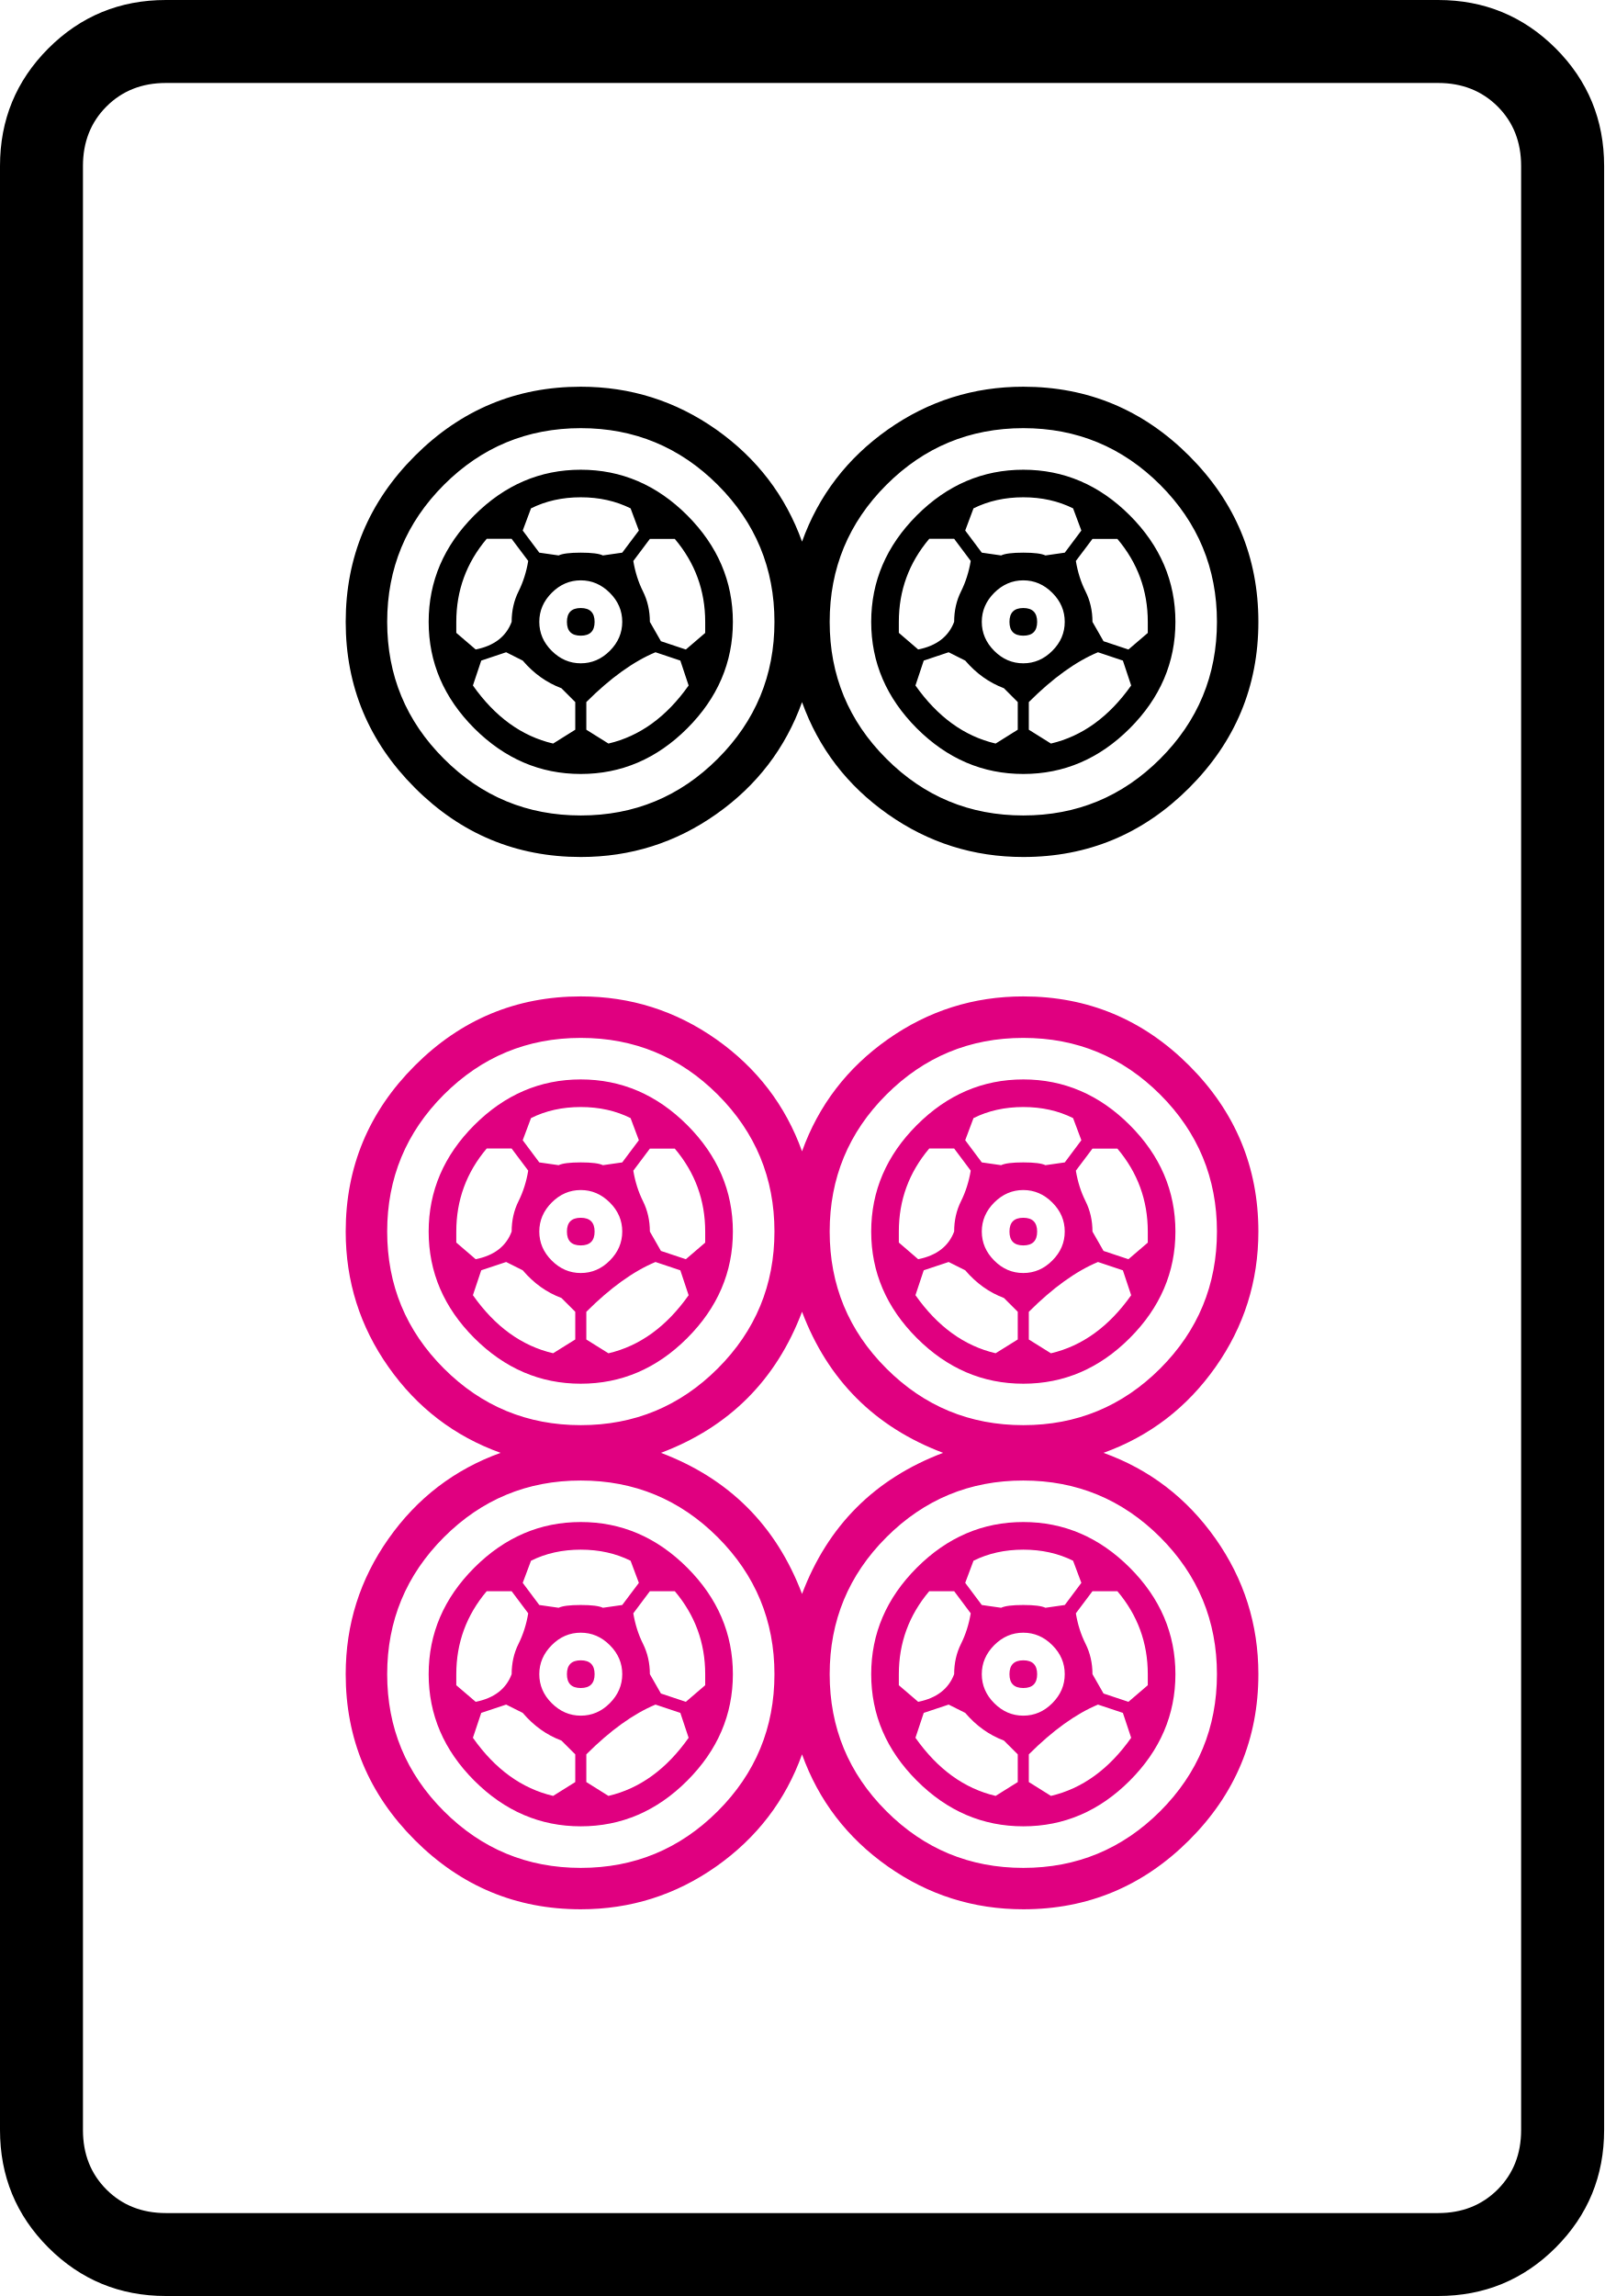
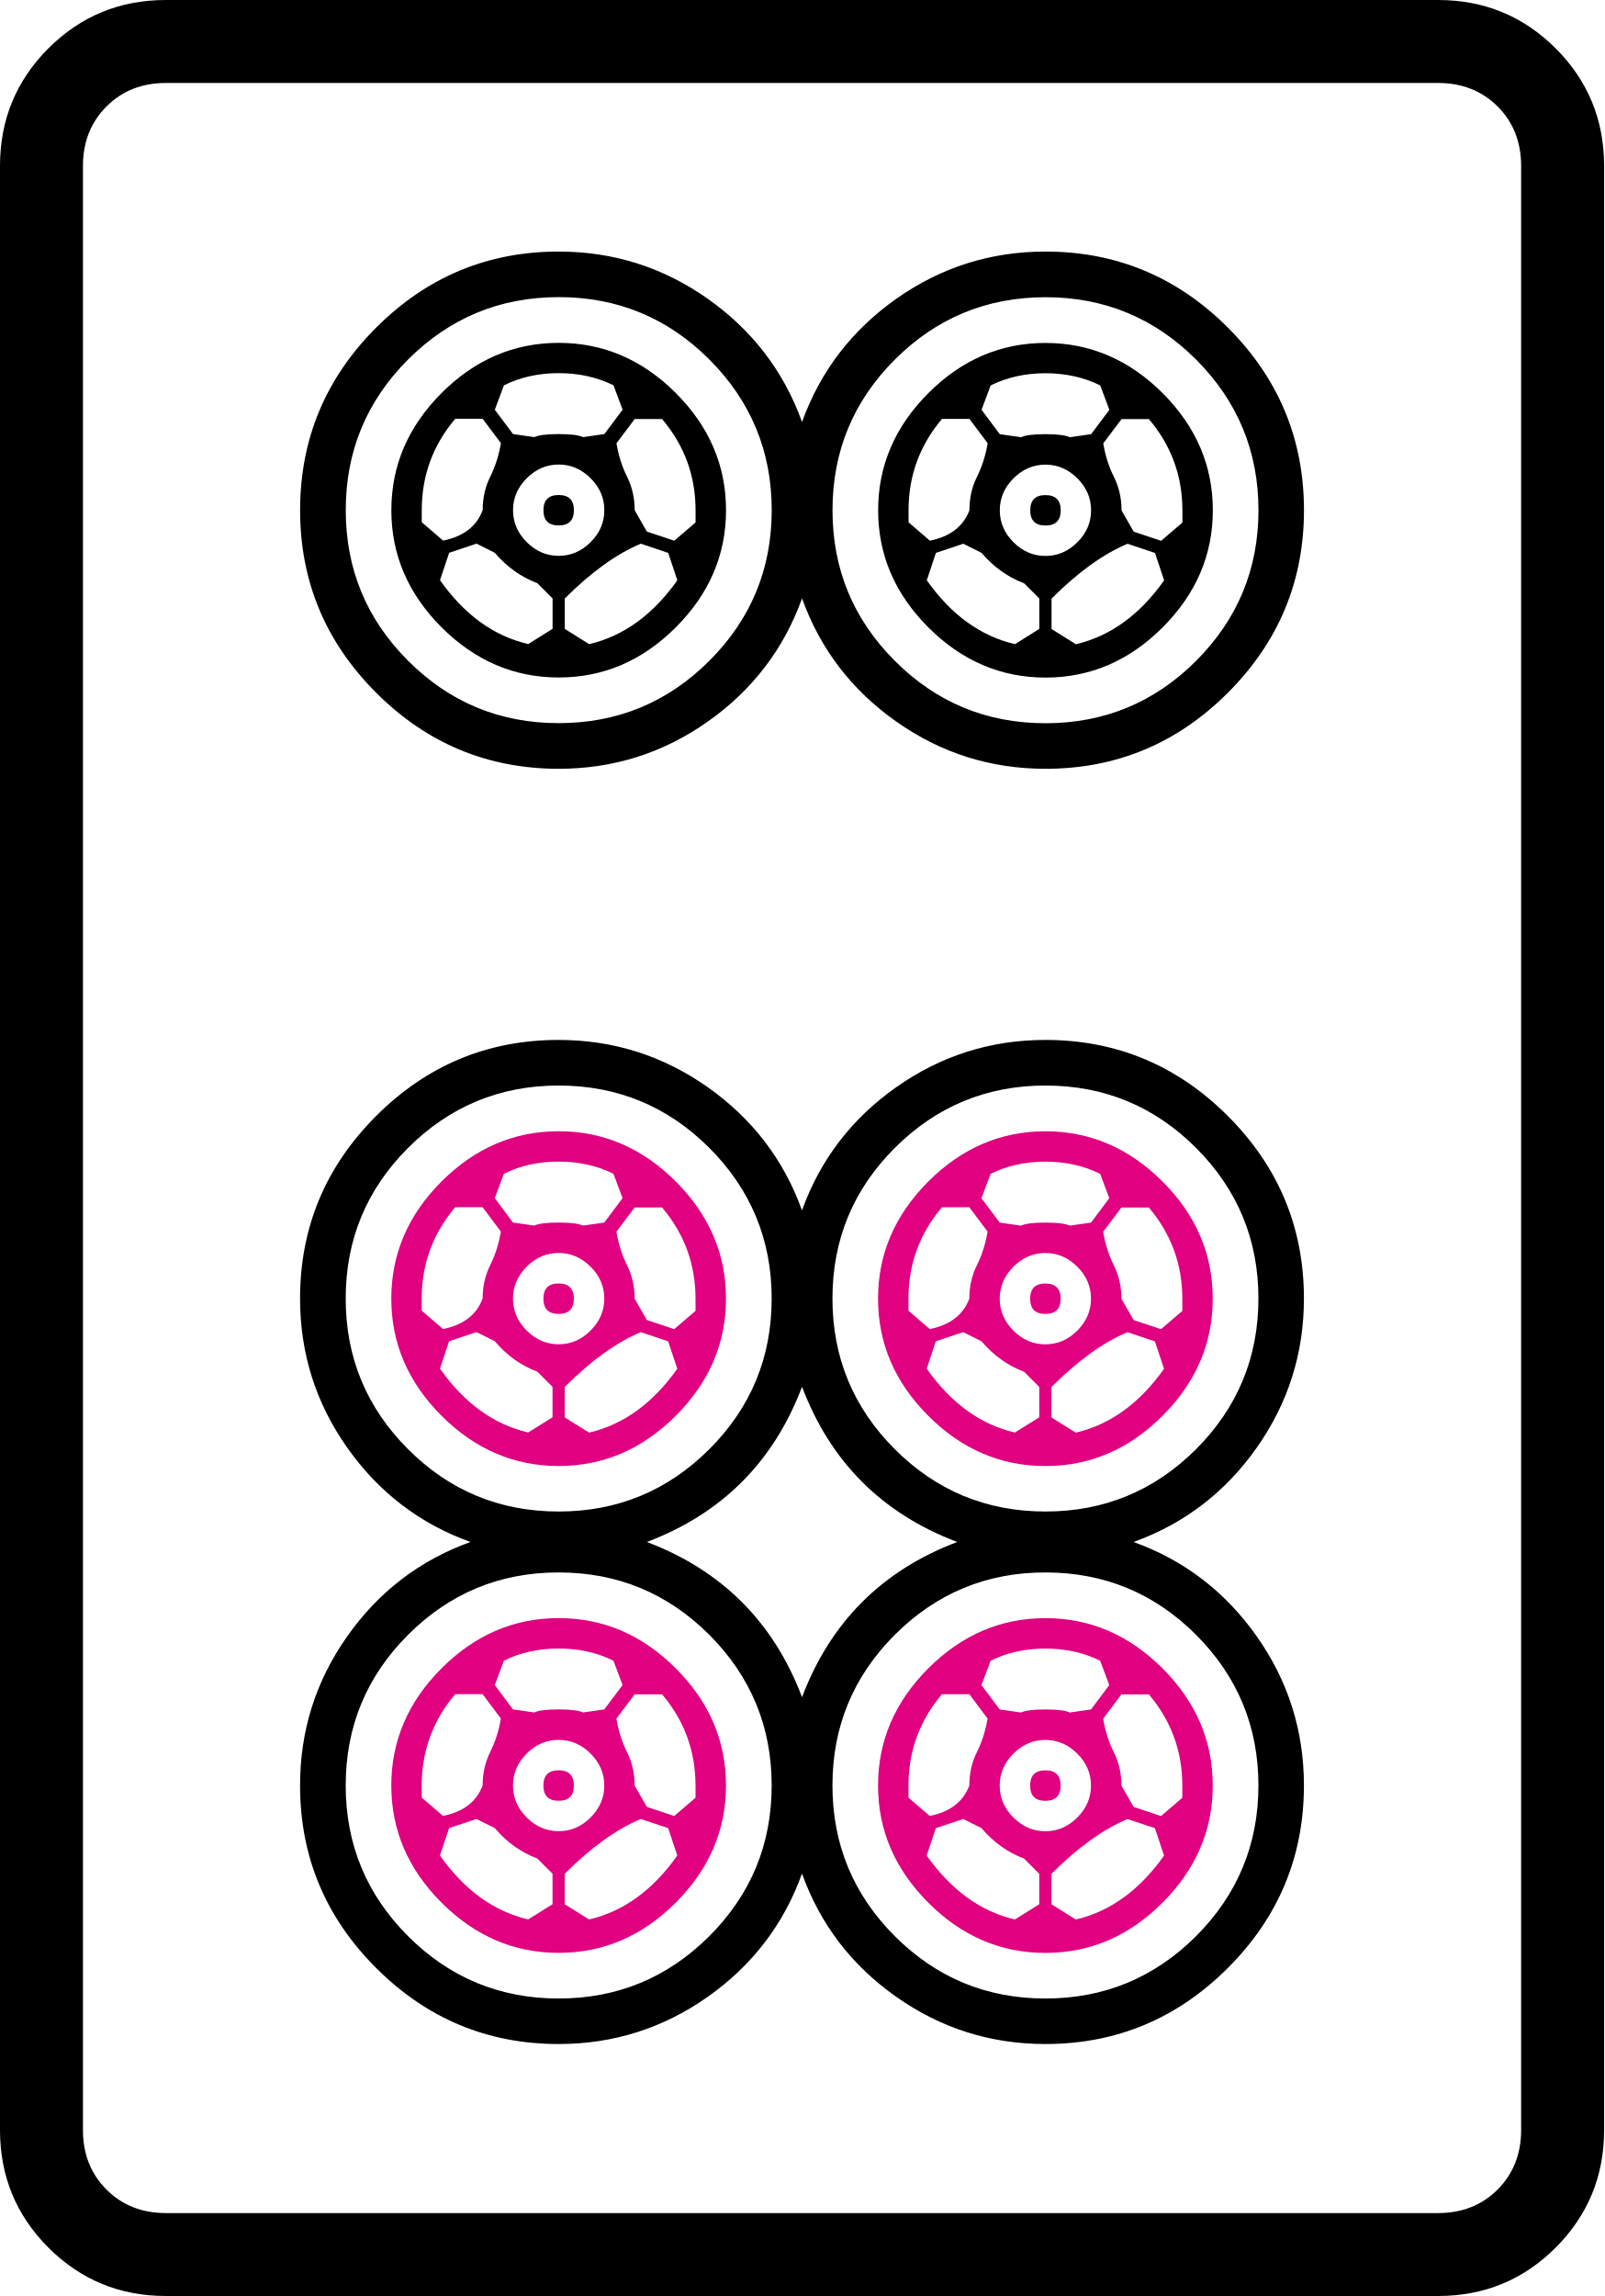
<svg xmlns="http://www.w3.org/2000/svg" version="1.1" id="图层_1" x="0px" y="0px" width="139.764" height="200" viewBox="0 0 139.764 200" enable-background="new 0 0 714 341" xml:space="preserve">
  <defs id="defs619" />
  <g transform="matrix(4.033234,0,0,4.033234,-837.8479,-611.5028)" id="g1702">
    <path id="path150" d="m 242.389,155.2 v 42.419 c 0,0.995 -0.35,1.842 -1.046,2.539 -0.697,0.697 -1.544,1.046 -2.54,1.046 H 211.32 c -0.996,0 -1.842,-0.349 -2.539,-1.046 -0.697,-0.697 -1.045,-1.544 -1.045,-2.539 V 155.2 c 0,-0.995 0.348,-1.842 1.045,-2.539 0.697,-0.697 1.543,-1.045 2.539,-1.045 h 27.483 c 0.996,0 1.842,0.349 2.54,1.045 0.696,0.697 1.046,1.544 1.046,2.539 z m -3.586,-1.792 H 211.32 c -0.518,0 -0.946,0.17 -1.284,0.508 -0.339,0.339 -0.508,0.768 -0.508,1.285 v 42.419 c 0,0.517 0.169,0.946 0.508,1.285 0.338,0.338 0.766,0.508 1.284,0.508 h 27.483 c 0.518,0 0.946,-0.17 1.285,-0.508 0.338,-0.339 0.508,-0.768 0.508,-1.285 V 155.2 c 0,-0.517 -0.169,-0.946 -0.508,-1.285 -0.339,-0.337 -0.767,-0.507 -1.285,-0.507 z" />
-     <path style="fill:#e00080;font-variation-settings:normal;opacity:1;vector-effect:none;fill-opacity:1;stroke-width:1;stroke-linecap:butt;stroke-linejoin:miter;stroke-miterlimit:4;stroke-dasharray:none;stroke-dashoffset:0;stroke-opacity:1;-inkscape-stroke:none;stop-color:#000000;stop-opacity:1" id="path152" d="m 215.204,178.214 c 0,-1.394 0.498,-2.588 1.494,-3.584 0.995,-0.995 2.19,-1.494 3.584,-1.494 1.076,0 2.051,0.31 2.928,0.927 0.875,0.618 1.494,1.424 1.852,2.419 0.358,-0.995 0.976,-1.802 1.852,-2.419 0.876,-0.617 1.852,-0.927 2.928,-0.927 1.394,0 2.589,0.499 3.584,1.494 0.995,0.996 1.494,2.191 1.494,3.584 0,1.076 -0.309,2.052 -0.926,2.928 -0.618,0.876 -1.424,1.494 -2.42,1.852 0.996,0.358 1.802,0.977 2.42,1.853 0.617,0.876 0.926,1.852 0.926,2.927 0,1.395 -0.499,2.59 -1.494,3.584 -0.996,0.995 -2.19,1.494 -3.584,1.494 -1.076,0 -2.052,-0.309 -2.928,-0.926 -0.876,-0.617 -1.494,-1.423 -1.852,-2.42 -0.358,0.997 -0.977,1.803 -1.852,2.42 -0.876,0.617 -1.852,0.926 -2.928,0.926 -1.395,0 -2.589,-0.499 -3.584,-1.494 -0.996,-0.995 -1.494,-2.189 -1.494,-3.584 0,-1.076 0.308,-2.051 0.926,-2.927 0.617,-0.876 1.424,-1.494 2.42,-1.853 -0.996,-0.358 -1.803,-0.976 -2.42,-1.852 -0.618,-0.875 -0.926,-1.852 -0.926,-2.928 z m 2.121,-2.957 c -0.816,0.816 -1.225,1.803 -1.225,2.957 0,1.156 0.408,2.142 1.225,2.958 0.816,0.816 1.802,1.224 2.958,1.224 1.155,0 2.141,-0.408 2.958,-1.224 0.816,-0.816 1.225,-1.802 1.225,-2.958 0,-1.154 -0.409,-2.141 -1.225,-2.957 -0.817,-0.816 -1.803,-1.225 -2.958,-1.225 -1.157,0 -2.142,0.41 -2.958,1.225 z m 0,9.56 c -0.816,0.817 -1.225,1.803 -1.225,2.958 0,1.155 0.408,2.142 1.225,2.958 0.816,0.816 1.802,1.225 2.958,1.225 1.155,0 2.141,-0.409 2.958,-1.225 0.816,-0.816 1.225,-1.802 1.225,-2.958 0,-1.155 -0.409,-2.141 -1.225,-2.958 -0.817,-0.816 -1.803,-1.225 -2.958,-1.225 -1.157,-0.001 -2.142,0.409 -2.958,1.225 z m 4.69,-1.823 c 1.473,0.558 2.489,1.574 3.047,3.047 0.557,-1.474 1.573,-2.489 3.047,-3.047 -1.474,-0.557 -2.49,-1.573 -3.047,-3.047 -0.558,1.474 -1.574,2.49 -3.047,3.047 z m 4.869,-7.737 c -0.817,0.816 -1.225,1.803 -1.225,2.957 0,1.156 0.408,2.142 1.225,2.958 0.816,0.816 1.802,1.224 2.958,1.224 1.155,0 2.141,-0.408 2.958,-1.224 0.815,-0.816 1.225,-1.802 1.225,-2.958 0,-1.154 -0.409,-2.141 -1.225,-2.957 -0.817,-0.816 -1.803,-1.225 -2.958,-1.225 -1.156,0 -2.142,0.41 -2.958,1.225 z m 0,9.56 c -0.817,0.817 -1.225,1.803 -1.225,2.958 0,1.155 0.408,2.142 1.225,2.958 0.816,0.816 1.802,1.225 2.958,1.225 1.155,0 2.141,-0.409 2.958,-1.225 0.815,-0.816 1.225,-1.802 1.225,-2.958 0,-1.155 -0.409,-2.141 -1.225,-2.958 -0.817,-0.816 -1.803,-1.225 -2.958,-1.225 -1.156,-0.001 -2.142,0.409 -2.958,1.225 z" />
-     <path style="fill:#000000;fill-opacity:1" id="path154" d="m 216.698,168.631 c -0.996,-0.995 -1.494,-2.19 -1.494,-3.584 0,-1.394 0.498,-2.589 1.494,-3.585 0.995,-0.995 2.19,-1.494 3.584,-1.494 1.076,0 2.051,0.309 2.928,0.926 0.875,0.619 1.494,1.425 1.852,2.42 0.358,-0.995 0.976,-1.801 1.852,-2.42 0.876,-0.617 1.852,-0.926 2.928,-0.926 1.394,0 2.589,0.499 3.584,1.494 0.995,0.996 1.494,2.191 1.494,3.585 0,1.395 -0.499,2.589 -1.494,3.584 -0.996,0.996 -2.19,1.494 -3.584,1.494 -1.076,0 -2.052,-0.308 -2.928,-0.926 -0.876,-0.617 -1.494,-1.423 -1.852,-2.419 -0.358,0.996 -0.977,1.803 -1.852,2.419 -0.876,0.618 -1.852,0.926 -2.928,0.926 -1.394,-0.001 -2.589,-0.498 -3.584,-1.494 z m 0.627,-6.543 c -0.816,0.817 -1.225,1.803 -1.225,2.958 0,1.156 0.408,2.141 1.225,2.957 0.816,0.817 1.802,1.225 2.958,1.225 1.155,0 2.141,-0.408 2.958,-1.225 0.816,-0.816 1.225,-1.801 1.225,-2.957 0,-1.155 -0.409,-2.141 -1.225,-2.958 -0.817,-0.816 -1.803,-1.225 -2.958,-1.225 -1.157,0.001 -2.142,0.409 -2.958,1.225 z m 0.657,5.259 c -0.657,-0.658 -0.986,-1.424 -0.986,-2.3 0,-0.876 0.329,-1.643 0.986,-2.301 0.658,-0.657 1.424,-0.985 2.3,-0.985 0.876,0 1.643,0.328 2.3,0.985 0.657,0.658 0.986,1.425 0.986,2.301 0,0.876 -0.329,1.643 -0.986,2.3 -0.657,0.657 -1.424,0.985 -2.3,0.985 -0.876,0 -1.642,-0.329 -2.3,-0.985 z m 0.03,-1.704 c 0.398,-0.079 0.658,-0.278 0.777,-0.597 0,-0.239 0.049,-0.458 0.149,-0.658 0.099,-0.199 0.169,-0.418 0.209,-0.657 l -0.359,-0.478 h -0.538 c -0.438,0.518 -0.657,1.116 -0.657,1.792 v 0.239 z m 1.852,0.837 c -0.319,-0.12 -0.598,-0.318 -0.836,-0.597 l -0.358,-0.18 -0.538,0.18 -0.18,0.538 c 0.478,0.677 1.055,1.096 1.733,1.254 l 0.478,-0.299 v -0.597 z m 0.896,-2.868 0.418,-0.06 0.359,-0.478 -0.179,-0.479 c -0.319,-0.158 -0.678,-0.239 -1.076,-0.239 -0.398,0 -0.757,0.081 -1.075,0.239 l -0.179,0.479 0.358,0.478 0.418,0.06 c 0.08,-0.039 0.239,-0.06 0.478,-0.06 0.239,0 0.398,0.021 0.478,0.06 z m -1.105,0.807 c -0.179,0.179 -0.269,0.388 -0.269,0.627 0,0.239 0.089,0.448 0.269,0.627 0.18,0.179 0.389,0.269 0.627,0.269 0.239,0 0.448,-0.09 0.627,-0.269 0.179,-0.179 0.269,-0.388 0.269,-0.627 0,-0.239 -0.089,-0.448 -0.269,-0.627 -0.18,-0.179 -0.388,-0.269 -0.627,-0.269 -0.239,0 -0.448,0.09 -0.627,0.269 z m 0.627,0.926 c -0.2,0 -0.299,-0.099 -0.299,-0.298 0,-0.199 0.099,-0.299 0.299,-0.299 0.199,0 0.299,0.1 0.299,0.299 0,0.199 -0.1,0.298 -0.299,0.298 z m 1.614,0.358 c -0.478,0.2 -0.977,0.559 -1.494,1.076 v 0.597 l 0.478,0.299 c 0.677,-0.159 1.254,-0.577 1.732,-1.254 l -0.179,-0.538 z m -0.479,-1.971 c 0.04,0.239 0.109,0.458 0.209,0.657 0.099,0.2 0.149,0.418 0.149,0.658 l 0.239,0.418 0.538,0.179 0.418,-0.358 v -0.239 c 0,-0.677 -0.219,-1.274 -0.657,-1.792 h -0.538 z m 5.467,-1.644 c -0.817,0.817 -1.225,1.803 -1.225,2.958 0,1.156 0.408,2.141 1.225,2.957 0.816,0.817 1.802,1.225 2.958,1.225 1.155,0 2.141,-0.408 2.958,-1.225 0.815,-0.816 1.225,-1.801 1.225,-2.957 0,-1.155 -0.409,-2.141 -1.225,-2.958 -0.817,-0.816 -1.803,-1.225 -2.958,-1.225 -1.156,0.001 -2.142,0.409 -2.958,1.225 z m 0.658,5.259 c -0.657,-0.658 -0.986,-1.424 -0.986,-2.3 0,-0.876 0.329,-1.643 0.986,-2.301 0.657,-0.657 1.424,-0.985 2.3,-0.985 0.875,0 1.643,0.328 2.3,0.985 0.658,0.658 0.986,1.425 0.986,2.301 0,0.876 -0.329,1.643 -0.986,2.3 -0.657,0.657 -1.424,0.985 -2.3,0.985 -0.877,0 -1.643,-0.329 -2.3,-0.985 z m 0.029,-1.704 c 0.397,-0.079 0.657,-0.278 0.777,-0.597 0,-0.239 0.049,-0.458 0.149,-0.658 0.099,-0.199 0.169,-0.418 0.209,-0.657 l -0.358,-0.478 h -0.538 c -0.438,0.518 -0.657,1.116 -0.657,1.792 v 0.239 z m 1.852,0.837 c -0.319,-0.12 -0.597,-0.318 -0.836,-0.597 l -0.358,-0.18 -0.538,0.18 -0.179,0.538 c 0.478,0.677 1.055,1.096 1.732,1.254 l 0.478,-0.299 v -0.597 z m 0.897,-2.868 0.418,-0.06 0.358,-0.478 -0.179,-0.479 c -0.319,-0.158 -0.678,-0.239 -1.075,-0.239 -0.398,0 -0.757,0.081 -1.076,0.239 l -0.179,0.479 0.358,0.478 0.418,0.06 c 0.08,-0.039 0.239,-0.06 0.478,-0.06 0.24,0 0.398,0.021 0.479,0.06 z m -1.106,0.807 c -0.179,0.179 -0.269,0.388 -0.269,0.627 0,0.239 0.09,0.448 0.269,0.627 0.179,0.179 0.388,0.269 0.627,0.269 0.239,0 0.448,-0.09 0.627,-0.269 0.18,-0.179 0.269,-0.388 0.269,-0.627 0,-0.239 -0.089,-0.448 -0.269,-0.627 -0.179,-0.179 -0.388,-0.269 -0.627,-0.269 -0.238,0 -0.447,0.09 -0.627,0.269 z m 0.628,0.926 c -0.2,0 -0.299,-0.099 -0.299,-0.298 0,-0.199 0.099,-0.299 0.299,-0.299 0.199,0 0.299,0.1 0.299,0.299 0,0.199 -0.1,0.298 -0.299,0.298 z m 1.613,0.358 c -0.478,0.2 -0.976,0.559 -1.494,1.076 v 0.597 l 0.478,0.299 c 0.677,-0.159 1.254,-0.577 1.733,-1.254 l -0.179,-0.538 z m -0.478,-1.971 c 0.04,0.239 0.109,0.458 0.209,0.657 0.1,0.2 0.15,0.418 0.15,0.658 l 0.239,0.418 0.538,0.179 0.418,-0.358 v -0.239 c 0,-0.677 -0.219,-1.274 -0.657,-1.792 h -0.538 z" />
-     <path style="fill:#e00080;font-variation-settings:normal;opacity:1;vector-effect:none;fill-opacity:1;stroke-width:1;stroke-linecap:butt;stroke-linejoin:miter;stroke-miterlimit:4;stroke-dasharray:none;stroke-dashoffset:0;stroke-opacity:1;-inkscape-stroke:none;stop-color:#000000;stop-opacity:1" id="path156" d="m 217.982,180.515 c -0.657,-0.657 -0.986,-1.424 -0.986,-2.3 0,-0.875 0.329,-1.643 0.986,-2.3 0.658,-0.657 1.424,-0.986 2.3,-0.986 0.876,0 1.643,0.329 2.3,0.986 0.657,0.657 0.986,1.424 0.986,2.3 0,0.876 -0.329,1.643 -0.986,2.3 -0.657,0.658 -1.424,0.986 -2.3,0.986 -0.876,0 -1.642,-0.329 -2.3,-0.986 z m 0,9.559 c -0.657,-0.657 -0.986,-1.423 -0.986,-2.3 0,-0.876 0.329,-1.643 0.986,-2.3 0.658,-0.657 1.424,-0.986 2.3,-0.986 0.876,0 1.643,0.329 2.3,0.986 0.657,0.657 0.986,1.424 0.986,2.3 0,0.876 -0.329,1.643 -0.986,2.3 -0.657,0.658 -1.424,0.986 -2.3,0.986 -0.876,0 -1.642,-0.328 -2.3,-0.986 z m 0.03,-11.262 c 0.398,-0.08 0.658,-0.278 0.777,-0.598 0,-0.239 0.049,-0.457 0.149,-0.657 0.099,-0.199 0.169,-0.418 0.209,-0.658 l -0.359,-0.478 h -0.538 c -0.438,0.518 -0.657,1.115 -0.657,1.792 v 0.239 z m 0,9.559 c 0.398,-0.079 0.658,-0.278 0.777,-0.597 0,-0.239 0.049,-0.458 0.149,-0.657 0.099,-0.199 0.169,-0.418 0.209,-0.657 l -0.359,-0.478 h -0.538 c -0.438,0.519 -0.657,1.116 -0.657,1.792 v 0.239 z m 1.852,-8.722 c -0.319,-0.119 -0.598,-0.318 -0.836,-0.598 l -0.358,-0.179 -0.538,0.179 -0.18,0.538 c 0.478,0.678 1.055,1.096 1.733,1.254 l 0.478,-0.298 v -0.598 z m 0,9.559 c -0.319,-0.12 -0.598,-0.318 -0.836,-0.598 l -0.358,-0.179 -0.538,0.179 -0.18,0.538 c 0.478,0.678 1.055,1.096 1.733,1.255 l 0.478,-0.299 v -0.598 z m 0.896,-12.427 0.418,-0.06 0.359,-0.479 -0.179,-0.478 c -0.319,-0.159 -0.678,-0.239 -1.076,-0.239 -0.398,0 -0.757,0.08 -1.075,0.239 l -0.179,0.478 0.358,0.479 0.418,0.06 c 0.08,-0.039 0.239,-0.06 0.478,-0.06 0.239,0 0.398,0.021 0.478,0.06 z m 0,9.559 0.418,-0.06 0.359,-0.478 -0.179,-0.478 c -0.319,-0.159 -0.678,-0.239 -1.076,-0.239 -0.398,0 -0.757,0.08 -1.075,0.239 l -0.179,0.478 0.358,0.478 0.418,0.06 c 0.08,-0.039 0.239,-0.06 0.478,-0.06 0.239,0 0.398,0.021 0.478,0.06 z m -1.105,-8.753 c -0.179,0.179 -0.269,0.389 -0.269,0.627 0,0.239 0.089,0.448 0.269,0.627 0.18,0.18 0.389,0.269 0.627,0.269 0.239,0 0.448,-0.089 0.627,-0.269 0.179,-0.179 0.269,-0.388 0.269,-0.627 0,-0.239 -0.089,-0.448 -0.269,-0.627 -0.18,-0.179 -0.388,-0.269 -0.627,-0.269 -0.239,0 -0.448,0.09 -0.627,0.269 z m 0,9.56 c -0.179,0.18 -0.269,0.388 -0.269,0.627 0,0.239 0.089,0.448 0.269,0.627 0.18,0.179 0.389,0.269 0.627,0.269 0.239,0 0.448,-0.089 0.627,-0.269 0.179,-0.18 0.269,-0.388 0.269,-0.627 0,-0.239 -0.089,-0.448 -0.269,-0.627 -0.179,-0.179 -0.388,-0.269 -0.627,-0.269 -0.239,0 -0.448,0.089 -0.627,0.269 z m 0.627,-8.633 c -0.2,0 -0.299,-0.1 -0.299,-0.299 0,-0.199 0.099,-0.298 0.299,-0.298 0.199,0 0.299,0.1 0.299,0.298 0,0.199 -0.1,0.299 -0.299,0.299 z m 0,9.559 c -0.2,0 -0.299,-0.099 -0.299,-0.299 0,-0.199 0.099,-0.299 0.299,-0.299 0.199,0 0.299,0.1 0.299,0.299 0,0.2 -0.1,0.299 -0.299,0.299 z m 1.614,-9.201 c -0.478,0.2 -0.977,0.559 -1.494,1.076 v 0.598 l 0.478,0.298 c 0.677,-0.159 1.254,-0.577 1.732,-1.254 l -0.179,-0.538 z m 0,9.559 c -0.478,0.2 -0.977,0.558 -1.494,1.075 v 0.598 l 0.478,0.299 c 0.677,-0.159 1.254,-0.577 1.732,-1.255 l -0.179,-0.538 z m -0.479,-11.531 c 0.04,0.239 0.109,0.458 0.209,0.658 0.099,0.2 0.149,0.418 0.149,0.657 l 0.239,0.418 0.538,0.179 0.418,-0.358 v -0.239 c 0,-0.677 -0.219,-1.274 -0.657,-1.792 h -0.538 z m 0,9.56 c 0.04,0.239 0.109,0.458 0.209,0.657 0.099,0.2 0.149,0.418 0.149,0.657 l 0.239,0.418 0.538,0.179 0.418,-0.358 v -0.239 c 0,-0.677 -0.219,-1.274 -0.657,-1.792 h -0.538 z m 6.125,-5.945 c -0.657,-0.657 -0.986,-1.424 -0.986,-2.3 0,-0.875 0.329,-1.643 0.986,-2.3 0.657,-0.657 1.424,-0.986 2.3,-0.986 0.875,0 1.643,0.329 2.3,0.986 0.658,0.657 0.986,1.424 0.986,2.3 0,0.876 -0.329,1.643 -0.986,2.3 -0.657,0.658 -1.424,0.986 -2.3,0.986 -0.877,0 -1.643,-0.329 -2.3,-0.986 z m 0,9.559 c -0.657,-0.657 -0.986,-1.423 -0.986,-2.3 0,-0.876 0.329,-1.643 0.986,-2.3 0.657,-0.657 1.424,-0.986 2.3,-0.986 0.875,0 1.643,0.329 2.3,0.986 0.658,0.657 0.986,1.424 0.986,2.3 0,0.876 -0.329,1.643 -0.986,2.3 -0.657,0.658 -1.424,0.986 -2.3,0.986 -0.877,0 -1.643,-0.328 -2.3,-0.986 z m 0.029,-11.262 c 0.397,-0.08 0.657,-0.278 0.777,-0.598 0,-0.239 0.049,-0.457 0.149,-0.657 0.099,-0.199 0.169,-0.418 0.209,-0.658 l -0.358,-0.478 h -0.538 c -0.438,0.518 -0.657,1.115 -0.657,1.792 v 0.239 z m 0,9.559 c 0.397,-0.079 0.657,-0.278 0.777,-0.597 0,-0.239 0.049,-0.458 0.149,-0.657 0.099,-0.199 0.169,-0.418 0.209,-0.657 l -0.358,-0.478 h -0.538 c -0.438,0.519 -0.657,1.116 -0.657,1.792 v 0.239 z m 1.852,-8.722 c -0.319,-0.119 -0.597,-0.318 -0.836,-0.598 l -0.358,-0.179 -0.538,0.179 -0.179,0.538 c 0.478,0.678 1.055,1.096 1.732,1.254 l 0.478,-0.298 v -0.598 z m 0,9.559 c -0.319,-0.12 -0.597,-0.318 -0.836,-0.598 l -0.358,-0.179 -0.538,0.179 -0.179,0.538 c 0.478,0.678 1.055,1.096 1.732,1.255 l 0.478,-0.299 v -0.598 z m 0.897,-12.427 0.418,-0.06 0.358,-0.479 -0.179,-0.478 c -0.319,-0.159 -0.678,-0.239 -1.075,-0.239 -0.398,0 -0.757,0.08 -1.076,0.239 l -0.179,0.478 0.358,0.479 0.418,0.06 c 0.08,-0.039 0.239,-0.06 0.478,-0.06 0.24,0 0.398,0.021 0.479,0.06 z m 0,9.559 0.418,-0.06 0.358,-0.478 -0.179,-0.478 c -0.319,-0.159 -0.678,-0.239 -1.075,-0.239 -0.398,0 -0.757,0.08 -1.076,0.239 l -0.179,0.478 0.358,0.478 0.418,0.06 c 0.08,-0.039 0.239,-0.06 0.478,-0.06 0.24,0 0.398,0.021 0.479,0.06 z m -1.106,-8.753 c -0.179,0.179 -0.269,0.389 -0.269,0.627 0,0.239 0.09,0.448 0.269,0.627 0.179,0.18 0.388,0.269 0.627,0.269 0.239,0 0.448,-0.089 0.627,-0.269 0.18,-0.179 0.269,-0.388 0.269,-0.627 0,-0.239 -0.089,-0.448 -0.269,-0.627 -0.179,-0.179 -0.388,-0.269 -0.627,-0.269 -0.238,0 -0.447,0.09 -0.627,0.269 z m 0,9.56 c -0.179,0.18 -0.269,0.388 -0.269,0.627 0,0.239 0.09,0.448 0.269,0.627 0.179,0.179 0.388,0.269 0.627,0.269 0.239,0 0.448,-0.089 0.627,-0.269 0.18,-0.18 0.269,-0.388 0.269,-0.627 0,-0.239 -0.089,-0.448 -0.269,-0.627 -0.179,-0.179 -0.388,-0.269 -0.627,-0.269 -0.238,0 -0.447,0.089 -0.627,0.269 z m 0.628,-8.633 c -0.2,0 -0.299,-0.1 -0.299,-0.299 0,-0.199 0.099,-0.298 0.299,-0.298 0.199,0 0.299,0.1 0.299,0.298 0,0.199 -0.1,0.299 -0.299,0.299 z m 0,9.559 c -0.2,0 -0.299,-0.099 -0.299,-0.299 0,-0.199 0.099,-0.299 0.299,-0.299 0.199,0 0.299,0.1 0.299,0.299 0,0.2 -0.1,0.299 -0.299,0.299 z m 1.613,-9.201 c -0.478,0.2 -0.976,0.559 -1.494,1.076 v 0.598 l 0.478,0.298 c 0.677,-0.159 1.254,-0.577 1.733,-1.254 l -0.179,-0.538 z m 0,9.559 c -0.478,0.2 -0.976,0.558 -1.494,1.075 v 0.598 l 0.478,0.299 c 0.677,-0.159 1.254,-0.577 1.733,-1.255 l -0.179,-0.538 z m -0.478,-11.531 c 0.04,0.239 0.109,0.458 0.209,0.658 0.1,0.2 0.15,0.418 0.15,0.657 l 0.239,0.418 0.538,0.179 0.418,-0.358 v -0.239 c 0,-0.677 -0.219,-1.274 -0.657,-1.792 h -0.538 z m 0,9.56 c 0.04,0.239 0.109,0.458 0.209,0.657 0.1,0.2 0.15,0.418 0.15,0.657 l 0.239,0.418 0.538,0.179 0.418,-0.358 v -0.239 c 0,-0.677 -0.219,-1.274 -0.657,-1.792 h -0.538 z" />
+     <path style="fill:#000000;stroke-width:1.1;fill-opacity:1" id="path152" d="m 214.218,179.661 c 0,-1.533 0.548,-2.847 1.643,-3.942 1.095,-1.095 2.409,-1.643 3.942,-1.643 1.184,0 2.256,0.341 3.221,1.02 0.963,0.68 1.643,1.566 2.037,2.661 0.394,-1.095 1.074,-1.982 2.037,-2.661 0.964,-0.679 2.037,-1.02 3.221,-1.02 1.533,0 2.848,0.549 3.942,1.643 1.095,1.096 1.643,2.41 1.643,3.942 0,1.184 -0.34,2.257 -1.019,3.221 -0.68,0.964 -1.566,1.643 -2.662,2.037 1.096,0.394 1.982,1.075 2.662,2.038 0.679,0.964 1.019,2.037 1.019,3.22 0,1.534 -0.549,2.849 -1.643,3.942 -1.096,1.095 -2.409,1.643 -3.942,1.643 -1.184,0 -2.257,-0.34 -3.221,-1.019 -0.964,-0.679 -1.643,-1.565 -2.037,-2.662 -0.394,1.097 -1.075,1.983 -2.037,2.662 -0.964,0.679 -2.037,1.019 -3.221,1.019 -1.534,0 -2.848,-0.549 -3.942,-1.643 -1.096,-1.095 -1.643,-2.408 -1.643,-3.942 0,-1.184 0.339,-2.256 1.019,-3.22 0.679,-0.964 1.566,-1.643 2.662,-2.038 -1.096,-0.394 -1.983,-1.074 -2.662,-2.037 -0.68,-0.963 -1.019,-2.037 -1.019,-3.221 z m 2.333,-3.253 c -0.898,0.898 -1.347,1.983 -1.347,3.253 0,1.272 0.449,2.356 1.347,3.254 0.898,0.898 1.982,1.346 3.254,1.346 1.27,0 2.355,-0.449 3.254,-1.346 0.898,-0.898 1.347,-1.982 1.347,-3.254 0,-1.269 -0.45,-2.355 -1.347,-3.253 -0.899,-0.898 -1.983,-1.347 -3.254,-1.347 -1.273,0 -2.356,0.451 -3.254,1.347 z m 0,10.516 c -0.898,0.899 -1.347,1.983 -1.347,3.254 0,1.27 0.449,2.356 1.347,3.254 0.898,0.898 1.982,1.347 3.254,1.347 1.27,0 2.355,-0.45 3.254,-1.347 0.898,-0.898 1.347,-1.982 1.347,-3.254 0,-1.27 -0.45,-2.355 -1.347,-3.254 -0.899,-0.898 -1.983,-1.347 -3.254,-1.347 -1.273,-0.001 -2.356,0.45 -3.254,1.347 z m 5.159,-2.005 c 1.62,0.614 2.738,1.731 3.352,3.352 0.613,-1.621 1.73,-2.738 3.352,-3.352 -1.621,-0.613 -2.739,-1.73 -3.352,-3.352 -0.614,1.621 -1.731,2.739 -3.352,3.352 z m 5.356,-8.511 c -0.899,0.898 -1.347,1.983 -1.347,3.253 0,1.272 0.449,2.356 1.347,3.254 0.898,0.898 1.982,1.346 3.254,1.346 1.27,0 2.355,-0.449 3.254,-1.346 0.896,-0.898 1.347,-1.982 1.347,-3.254 0,-1.269 -0.45,-2.355 -1.347,-3.253 -0.899,-0.898 -1.983,-1.347 -3.254,-1.347 -1.272,0 -2.356,0.451 -3.254,1.347 z m 0,10.516 c -0.899,0.899 -1.347,1.983 -1.347,3.254 0,1.27 0.449,2.356 1.347,3.254 0.898,0.898 1.982,1.347 3.254,1.347 1.27,0 2.355,-0.45 3.254,-1.347 0.896,-0.898 1.347,-1.982 1.347,-3.254 0,-1.27 -0.45,-2.355 -1.347,-3.254 -0.899,-0.898 -1.983,-1.347 -3.254,-1.347 -1.272,-0.001 -2.356,0.45 -3.254,1.347 z" />
+     <path style="fill:#000000;stroke-width:1.1;fill-opacity:1" id="path154" d="m 215.862,166.577 c -1.096,-1.095 -1.643,-2.409 -1.643,-3.942 0,-1.533 0.548,-2.848 1.643,-3.943 1.095,-1.095 2.409,-1.643 3.942,-1.643 1.184,0 2.256,0.34 3.221,1.019 0.963,0.681 1.643,1.567 2.037,2.662 0.394,-1.095 1.074,-1.981 2.037,-2.662 0.964,-0.679 2.037,-1.019 3.221,-1.019 1.533,0 2.848,0.549 3.942,1.643 1.095,1.096 1.643,2.41 1.643,3.943 0,1.534 -0.549,2.848 -1.643,3.942 -1.096,1.096 -2.409,1.643 -3.942,1.643 -1.184,0 -2.257,-0.339 -3.221,-1.019 -0.964,-0.679 -1.643,-1.565 -2.037,-2.661 -0.394,1.096 -1.075,1.983 -2.037,2.661 -0.964,0.68 -2.037,1.019 -3.221,1.019 -1.533,-0.001 -2.848,-0.548 -3.942,-1.643 z m 0.69,-7.197 c -0.898,0.899 -1.347,1.983 -1.347,3.254 0,1.272 0.449,2.355 1.347,3.253 0.898,0.899 1.982,1.347 3.254,1.347 1.27,0 2.355,-0.449 3.254,-1.347 0.898,-0.898 1.347,-1.981 1.347,-3.253 0,-1.27 -0.45,-2.355 -1.347,-3.254 -0.899,-0.898 -1.983,-1.347 -3.254,-1.347 -1.273,0.001 -2.356,0.45 -3.254,1.347 z m 0.723,5.785 c -0.723,-0.724 -1.085,-1.566 -1.085,-2.53 0,-0.964 0.362,-1.807 1.085,-2.531 0.724,-0.723 1.566,-1.083 2.53,-1.083 0.964,0 1.807,0.361 2.53,1.083 0.723,0.724 1.085,1.567 1.085,2.531 0,0.964 -0.362,1.807 -1.085,2.53 -0.723,0.723 -1.566,1.083 -2.53,1.083 -0.964,0 -1.806,-0.362 -2.53,-1.083 z m 0.033,-1.874 c 0.438,-0.087 0.724,-0.306 0.855,-0.657 0,-0.263 0.054,-0.504 0.164,-0.724 0.109,-0.219 0.186,-0.46 0.23,-0.723 l -0.395,-0.526 h -0.592 c -0.482,0.57 -0.723,1.228 -0.723,1.971 v 0.263 z m 2.037,0.921 c -0.351,-0.132 -0.658,-0.35 -0.92,-0.657 l -0.394,-0.198 -0.592,0.198 -0.198,0.592 c 0.526,0.745 1.161,1.206 1.906,1.379 l 0.526,-0.329 v -0.657 z m 0.986,-3.155 0.46,-0.066 0.395,-0.526 -0.197,-0.527 c -0.351,-0.174 -0.746,-0.263 -1.184,-0.263 -0.438,0 -0.833,0.089 -1.183,0.263 l -0.197,0.527 0.394,0.526 0.46,0.066 c 0.088,-0.043 0.263,-0.066 0.526,-0.066 0.263,0 0.438,0.023 0.526,0.066 z m -1.216,0.888 c -0.197,0.197 -0.296,0.427 -0.296,0.69 0,0.263 0.098,0.493 0.296,0.69 0.198,0.197 0.428,0.296 0.69,0.296 0.263,0 0.493,-0.099 0.69,-0.296 0.197,-0.197 0.296,-0.427 0.296,-0.69 0,-0.263 -0.098,-0.493 -0.296,-0.69 -0.198,-0.197 -0.427,-0.296 -0.69,-0.296 -0.263,0 -0.493,0.099 -0.69,0.296 z m 0.69,1.019 c -0.22,0 -0.329,-0.109 -0.329,-0.328 0,-0.219 0.109,-0.329 0.329,-0.329 0.219,0 0.329,0.11 0.329,0.329 0,0.219 -0.11,0.328 -0.329,0.328 z m 1.775,0.394 c -0.526,0.22 -1.075,0.615 -1.643,1.184 v 0.657 l 0.526,0.329 c 0.745,-0.175 1.379,-0.635 1.905,-1.379 l -0.197,-0.592 z m -0.527,-2.168 c 0.044,0.263 0.12,0.504 0.23,0.723 0.109,0.22 0.164,0.46 0.164,0.724 l 0.263,0.46 0.592,0.197 0.46,-0.394 v -0.263 c 0,-0.745 -0.241,-1.401 -0.723,-1.971 h -0.592 z m 6.014,-1.808 c -0.899,0.899 -1.347,1.983 -1.347,3.254 0,1.272 0.449,2.355 1.347,3.253 0.898,0.899 1.982,1.347 3.254,1.347 1.27,0 2.355,-0.449 3.254,-1.347 0.896,-0.898 1.347,-1.981 1.347,-3.253 0,-1.27 -0.45,-2.355 -1.347,-3.254 -0.899,-0.898 -1.983,-1.347 -3.254,-1.347 -1.272,0.001 -2.356,0.45 -3.254,1.347 z m 0.724,5.785 c -0.723,-0.724 -1.085,-1.566 -1.085,-2.53 0,-0.964 0.362,-1.807 1.085,-2.531 0.723,-0.723 1.566,-1.083 2.53,-1.083 0.963,0 1.807,0.361 2.53,1.083 0.724,0.724 1.085,1.567 1.085,2.531 0,0.964 -0.362,1.807 -1.085,2.53 -0.723,0.723 -1.566,1.083 -2.53,1.083 -0.965,0 -1.807,-0.362 -2.53,-1.083 z m 0.032,-1.874 c 0.437,-0.087 0.723,-0.306 0.855,-0.657 0,-0.263 0.054,-0.504 0.164,-0.724 0.109,-0.219 0.186,-0.46 0.23,-0.723 l -0.394,-0.526 h -0.592 c -0.482,0.57 -0.723,1.228 -0.723,1.971 v 0.263 z m 2.037,0.921 c -0.351,-0.132 -0.657,-0.35 -0.92,-0.657 l -0.394,-0.198 -0.592,0.198 -0.197,0.592 c 0.526,0.745 1.161,1.206 1.905,1.379 l 0.526,-0.329 v -0.657 z m 0.987,-3.155 0.46,-0.066 0.394,-0.526 -0.197,-0.527 c -0.351,-0.174 -0.746,-0.263 -1.183,-0.263 -0.438,0 -0.833,0.089 -1.184,0.263 l -0.197,0.527 0.394,0.526 0.46,0.066 c 0.088,-0.043 0.263,-0.066 0.526,-0.066 0.264,0 0.438,0.023 0.527,0.066 z m -1.217,0.888 c -0.197,0.197 -0.296,0.427 -0.296,0.69 0,0.263 0.099,0.493 0.296,0.69 0.197,0.197 0.427,0.296 0.69,0.296 0.263,0 0.493,-0.099 0.69,-0.296 0.198,-0.197 0.296,-0.427 0.296,-0.69 0,-0.263 -0.098,-0.493 -0.296,-0.69 -0.197,-0.197 -0.427,-0.296 -0.69,-0.296 -0.262,0 -0.492,0.099 -0.69,0.296 z m 0.691,1.019 c -0.22,0 -0.329,-0.109 -0.329,-0.328 0,-0.219 0.109,-0.329 0.329,-0.329 0.219,0 0.329,0.11 0.329,0.329 0,0.219 -0.11,0.328 -0.329,0.328 z m 1.774,0.394 c -0.526,0.22 -1.074,0.615 -1.643,1.184 v 0.657 l 0.526,0.329 c 0.745,-0.175 1.379,-0.635 1.906,-1.379 l -0.197,-0.592 z m -0.526,-2.168 c 0.044,0.263 0.12,0.504 0.23,0.723 0.11,0.22 0.165,0.46 0.165,0.724 l 0.263,0.46 0.592,0.197 0.46,-0.394 v -0.263 c 0,-0.745 -0.241,-1.401 -0.723,-1.971 h -0.592 z" />
+     <path style="fill:#e00080;stroke-width:1;font-variation-settings:normal;opacity:1;vector-effect:none;fill-opacity:1;stroke-linecap:butt;stroke-linejoin:miter;stroke-miterlimit:4;stroke-dasharray:none;stroke-dashoffset:0;stroke-opacity:1;-inkscape-stroke:none;stop-color:#000000;stop-opacity:1" id="path156" d="m 217.274,182.193 c -0.723,-0.723 -1.085,-1.566 -1.085,-2.53 0,-0.963 0.362,-1.807 1.085,-2.53 0.724,-0.723 1.566,-1.085 2.53,-1.085 0.964,0 1.807,0.362 2.53,1.085 0.723,0.723 1.085,1.566 1.085,2.53 0,0.964 -0.362,1.807 -1.085,2.53 -0.723,0.724 -1.566,1.085 -2.53,1.085 -0.964,0 -1.806,-0.362 -2.53,-1.085 z m 0,10.515 c -0.723,-0.723 -1.085,-1.565 -1.085,-2.53 0,-0.964 0.362,-1.807 1.085,-2.53 0.724,-0.723 1.566,-1.085 2.53,-1.085 0.964,0 1.807,0.362 2.53,1.085 0.723,0.723 1.085,1.566 1.085,2.53 0,0.964 -0.362,1.807 -1.085,2.53 -0.723,0.724 -1.566,1.085 -2.53,1.085 -0.964,0 -1.806,-0.361 -2.53,-1.085 z m 0.033,-12.388 c 0.438,-0.088 0.724,-0.306 0.855,-0.658 0,-0.263 0.054,-0.503 0.164,-0.723 0.109,-0.219 0.186,-0.46 0.23,-0.724 l -0.395,-0.526 h -0.592 c -0.482,0.57 -0.723,1.226 -0.723,1.971 v 0.263 z m 0,10.515 c 0.438,-0.087 0.724,-0.306 0.855,-0.657 0,-0.263 0.054,-0.504 0.164,-0.723 0.109,-0.219 0.186,-0.46 0.23,-0.723 l -0.395,-0.526 h -0.592 c -0.482,0.571 -0.723,1.228 -0.723,1.971 v 0.263 z m 2.037,-9.594 c -0.351,-0.131 -0.658,-0.35 -0.92,-0.658 l -0.394,-0.197 -0.592,0.197 -0.198,0.592 c 0.526,0.746 1.161,1.206 1.906,1.379 l 0.526,-0.328 v -0.658 z m 0,10.515 c -0.351,-0.132 -0.658,-0.35 -0.92,-0.658 l -0.394,-0.197 -0.592,0.197 -0.198,0.592 c 0.526,0.746 1.161,1.206 1.906,1.381 l 0.526,-0.329 v -0.658 z m 0.986,-13.67 0.46,-0.066 0.395,-0.527 -0.197,-0.526 c -0.351,-0.175 -0.746,-0.263 -1.184,-0.263 -0.438,0 -0.833,0.088 -1.183,0.263 l -0.197,0.526 0.394,0.527 0.46,0.066 c 0.088,-0.043 0.263,-0.066 0.526,-0.066 0.263,0 0.438,0.023 0.526,0.066 z m 0,10.515 0.46,-0.066 0.395,-0.526 -0.197,-0.526 c -0.351,-0.175 -0.746,-0.263 -1.184,-0.263 -0.438,0 -0.833,0.088 -1.183,0.263 l -0.197,0.526 0.394,0.526 0.46,0.066 c 0.088,-0.043 0.263,-0.066 0.526,-0.066 0.263,0 0.438,0.023 0.526,0.066 z m -1.216,-9.628 c -0.197,0.197 -0.296,0.428 -0.296,0.69 0,0.263 0.098,0.493 0.296,0.69 0.198,0.198 0.428,0.296 0.69,0.296 0.263,0 0.493,-0.098 0.69,-0.296 0.197,-0.197 0.296,-0.427 0.296,-0.69 0,-0.263 -0.098,-0.493 -0.296,-0.69 -0.198,-0.197 -0.427,-0.296 -0.69,-0.296 -0.263,0 -0.493,0.099 -0.69,0.296 z m 0,10.516 c -0.197,0.198 -0.296,0.427 -0.296,0.69 0,0.263 0.098,0.493 0.296,0.69 0.198,0.197 0.428,0.296 0.69,0.296 0.263,0 0.493,-0.098 0.69,-0.296 0.197,-0.198 0.296,-0.427 0.296,-0.69 0,-0.263 -0.098,-0.493 -0.296,-0.69 -0.197,-0.197 -0.427,-0.296 -0.69,-0.296 -0.263,0 -0.493,0.098 -0.69,0.296 z m 0.69,-9.496 c -0.22,0 -0.329,-0.11 -0.329,-0.329 0,-0.219 0.109,-0.328 0.329,-0.328 0.219,0 0.329,0.11 0.329,0.328 0,0.219 -0.11,0.329 -0.329,0.329 z m 0,10.515 c -0.22,0 -0.329,-0.109 -0.329,-0.329 0,-0.219 0.109,-0.329 0.329,-0.329 0.219,0 0.329,0.11 0.329,0.329 0,0.22 -0.11,0.329 -0.329,0.329 z m 1.775,-10.121 c -0.526,0.22 -1.075,0.615 -1.643,1.184 v 0.658 l 0.526,0.328 c 0.745,-0.175 1.379,-0.635 1.905,-1.379 l -0.197,-0.592 z m 0,10.515 c -0.526,0.22 -1.075,0.614 -1.643,1.183 v 0.658 l 0.526,0.329 c 0.745,-0.175 1.379,-0.635 1.905,-1.381 l -0.197,-0.592 z m -0.527,-12.684 c 0.044,0.263 0.12,0.504 0.23,0.724 0.109,0.22 0.164,0.46 0.164,0.723 l 0.263,0.46 0.592,0.197 0.46,-0.394 v -0.263 c 0,-0.745 -0.241,-1.401 -0.723,-1.971 h -0.592 z m 0,10.516 c 0.044,0.263 0.12,0.504 0.23,0.723 0.109,0.22 0.164,0.46 0.164,0.723 l 0.263,0.46 0.592,0.197 0.46,-0.394 v -0.263 c 0,-0.745 -0.241,-1.401 -0.723,-1.971 h -0.592 z m 6.737,-6.54 c -0.723,-0.723 -1.085,-1.566 -1.085,-2.53 0,-0.963 0.362,-1.807 1.085,-2.53 0.723,-0.723 1.566,-1.085 2.53,-1.085 0.963,0 1.807,0.362 2.53,1.085 0.724,0.723 1.085,1.566 1.085,2.53 0,0.964 -0.362,1.807 -1.085,2.53 -0.723,0.724 -1.566,1.085 -2.53,1.085 -0.965,0 -1.807,-0.362 -2.53,-1.085 z m 0,10.515 c -0.723,-0.723 -1.085,-1.565 -1.085,-2.53 0,-0.964 0.362,-1.807 1.085,-2.53 0.723,-0.723 1.566,-1.085 2.53,-1.085 0.963,0 1.807,0.362 2.53,1.085 0.724,0.723 1.085,1.566 1.085,2.53 0,0.964 -0.362,1.807 -1.085,2.53 -0.723,0.724 -1.566,1.085 -2.53,1.085 -0.965,0 -1.807,-0.361 -2.53,-1.085 z m 0.032,-12.388 c 0.437,-0.088 0.723,-0.306 0.855,-0.658 0,-0.263 0.054,-0.503 0.164,-0.723 0.109,-0.219 0.186,-0.46 0.23,-0.724 l -0.394,-0.526 h -0.592 c -0.482,0.57 -0.723,1.226 -0.723,1.971 v 0.263 z m 0,10.515 c 0.437,-0.087 0.723,-0.306 0.855,-0.657 0,-0.263 0.054,-0.504 0.164,-0.723 0.109,-0.219 0.186,-0.46 0.23,-0.723 l -0.394,-0.526 h -0.592 c -0.482,0.571 -0.723,1.228 -0.723,1.971 v 0.263 z m 2.037,-9.594 c -0.351,-0.131 -0.657,-0.35 -0.92,-0.658 l -0.394,-0.197 -0.592,0.197 -0.197,0.592 c 0.526,0.746 1.161,1.206 1.905,1.379 l 0.526,-0.328 v -0.658 z m 0,10.515 c -0.351,-0.132 -0.657,-0.35 -0.92,-0.658 l -0.394,-0.197 -0.592,0.197 -0.197,0.592 c 0.526,0.746 1.161,1.206 1.905,1.381 l 0.526,-0.329 v -0.658 z m 0.987,-13.67 0.46,-0.066 0.394,-0.527 -0.197,-0.526 c -0.351,-0.175 -0.746,-0.263 -1.183,-0.263 -0.438,0 -0.833,0.088 -1.184,0.263 l -0.197,0.526 0.394,0.527 0.46,0.066 c 0.088,-0.043 0.263,-0.066 0.526,-0.066 0.264,0 0.438,0.023 0.527,0.066 z m 0,10.515 0.46,-0.066 0.394,-0.526 -0.197,-0.526 c -0.351,-0.175 -0.746,-0.263 -1.183,-0.263 -0.438,0 -0.833,0.088 -1.184,0.263 l -0.197,0.526 0.394,0.526 0.46,0.066 c 0.088,-0.043 0.263,-0.066 0.526,-0.066 0.264,0 0.438,0.023 0.527,0.066 z m -1.217,-9.628 c -0.197,0.197 -0.296,0.428 -0.296,0.69 0,0.263 0.099,0.493 0.296,0.69 0.197,0.198 0.427,0.296 0.69,0.296 0.263,0 0.493,-0.098 0.69,-0.296 0.198,-0.197 0.296,-0.427 0.296,-0.69 0,-0.263 -0.098,-0.493 -0.296,-0.69 -0.197,-0.197 -0.427,-0.296 -0.69,-0.296 -0.262,0 -0.492,0.099 -0.69,0.296 z m 0,10.516 c -0.197,0.198 -0.296,0.427 -0.296,0.69 0,0.263 0.099,0.493 0.296,0.69 0.197,0.197 0.427,0.296 0.69,0.296 0.263,0 0.493,-0.098 0.69,-0.296 0.198,-0.198 0.296,-0.427 0.296,-0.69 0,-0.263 -0.098,-0.493 -0.296,-0.69 -0.197,-0.197 -0.427,-0.296 -0.69,-0.296 -0.262,0 -0.492,0.098 -0.69,0.296 z m 0.691,-9.496 c -0.22,0 -0.329,-0.11 -0.329,-0.329 0,-0.219 0.109,-0.328 0.329,-0.328 0.219,0 0.329,0.11 0.329,0.328 0,0.219 -0.11,0.329 -0.329,0.329 z m 0,10.515 c -0.22,0 -0.329,-0.109 -0.329,-0.329 0,-0.219 0.109,-0.329 0.329,-0.329 0.219,0 0.329,0.11 0.329,0.329 0,0.22 -0.11,0.329 -0.329,0.329 z m 1.774,-10.121 c -0.526,0.22 -1.074,0.615 -1.643,1.184 v 0.658 l 0.526,0.328 c 0.745,-0.175 1.379,-0.635 1.906,-1.379 l -0.197,-0.592 z m 0,10.515 c -0.526,0.22 -1.074,0.614 -1.643,1.183 v 0.658 l 0.526,0.329 c 0.745,-0.175 1.379,-0.635 1.906,-1.381 l -0.197,-0.592 z m -0.526,-12.684 c 0.044,0.263 0.12,0.504 0.23,0.724 0.11,0.22 0.165,0.46 0.165,0.723 l 0.263,0.46 0.592,0.197 0.46,-0.394 v -0.263 c 0,-0.745 -0.241,-1.401 -0.723,-1.971 h -0.592 z m 0,10.516 c 0.044,0.263 0.12,0.504 0.23,0.723 0.11,0.22 0.165,0.46 0.165,0.723 l 0.263,0.46 0.592,0.197 0.46,-0.394 v -0.263 c 0,-0.745 -0.241,-1.401 -0.723,-1.971 h -0.592 z" />
  </g>
</svg>
